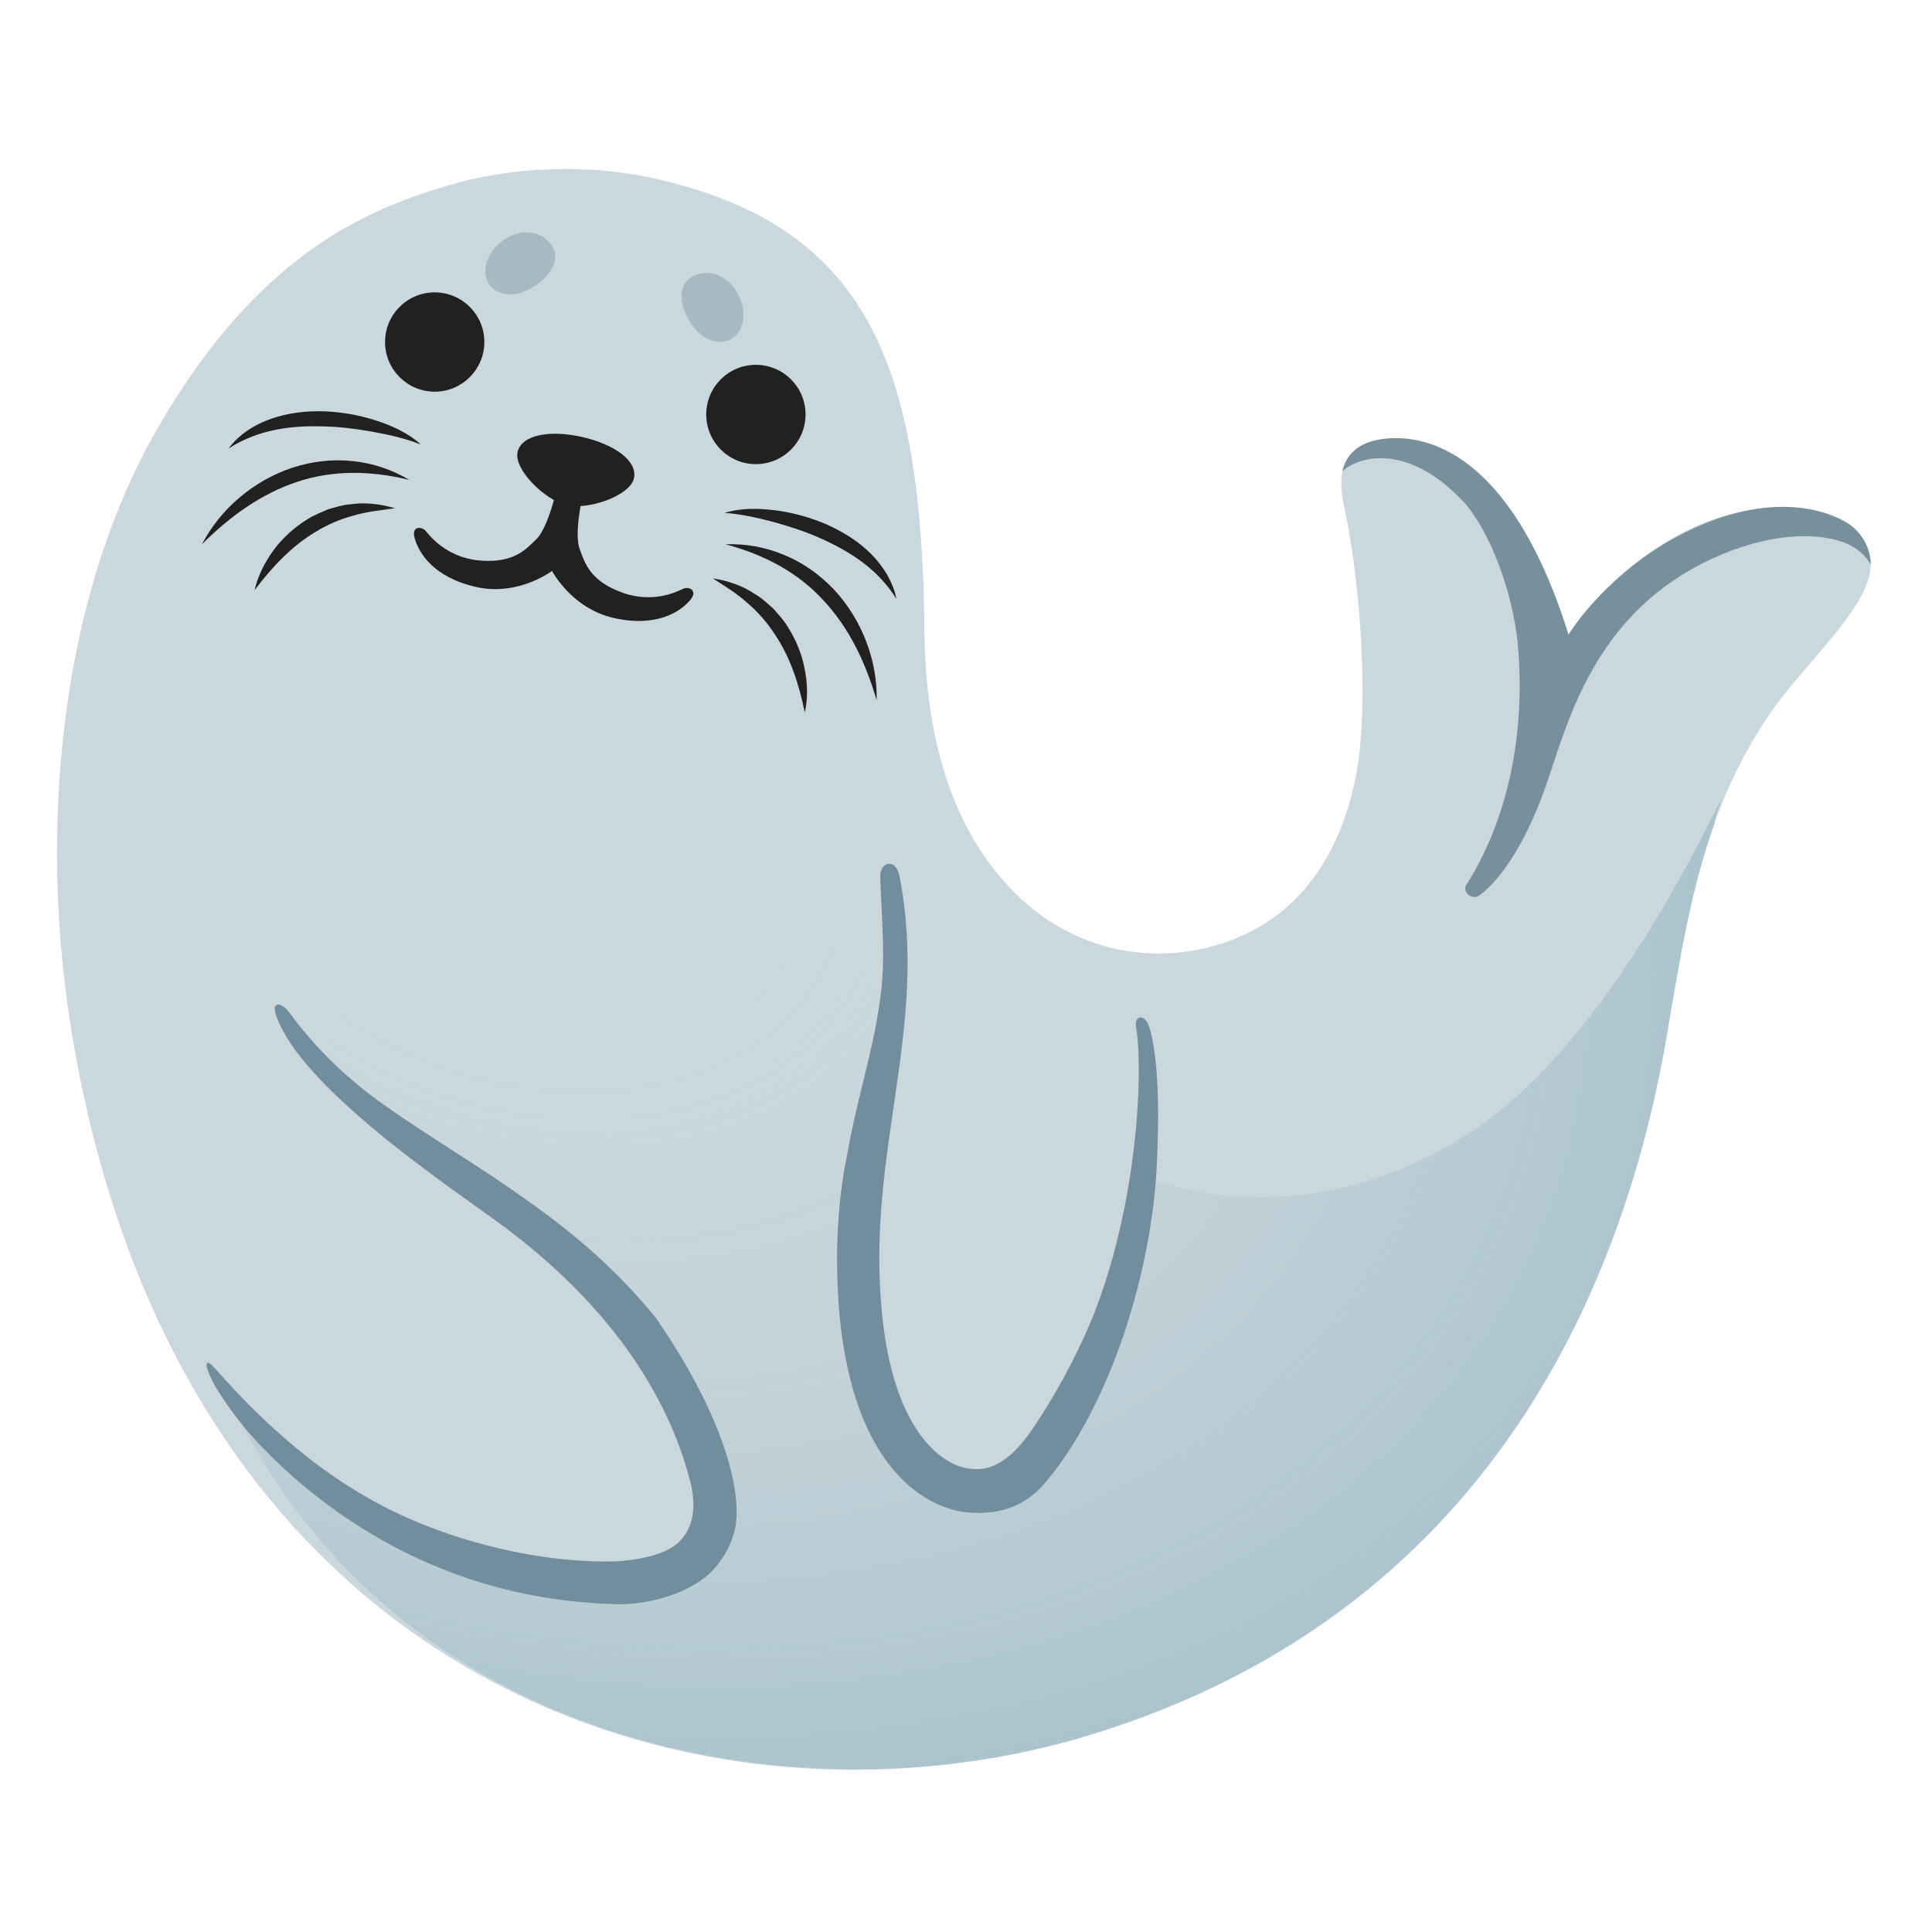
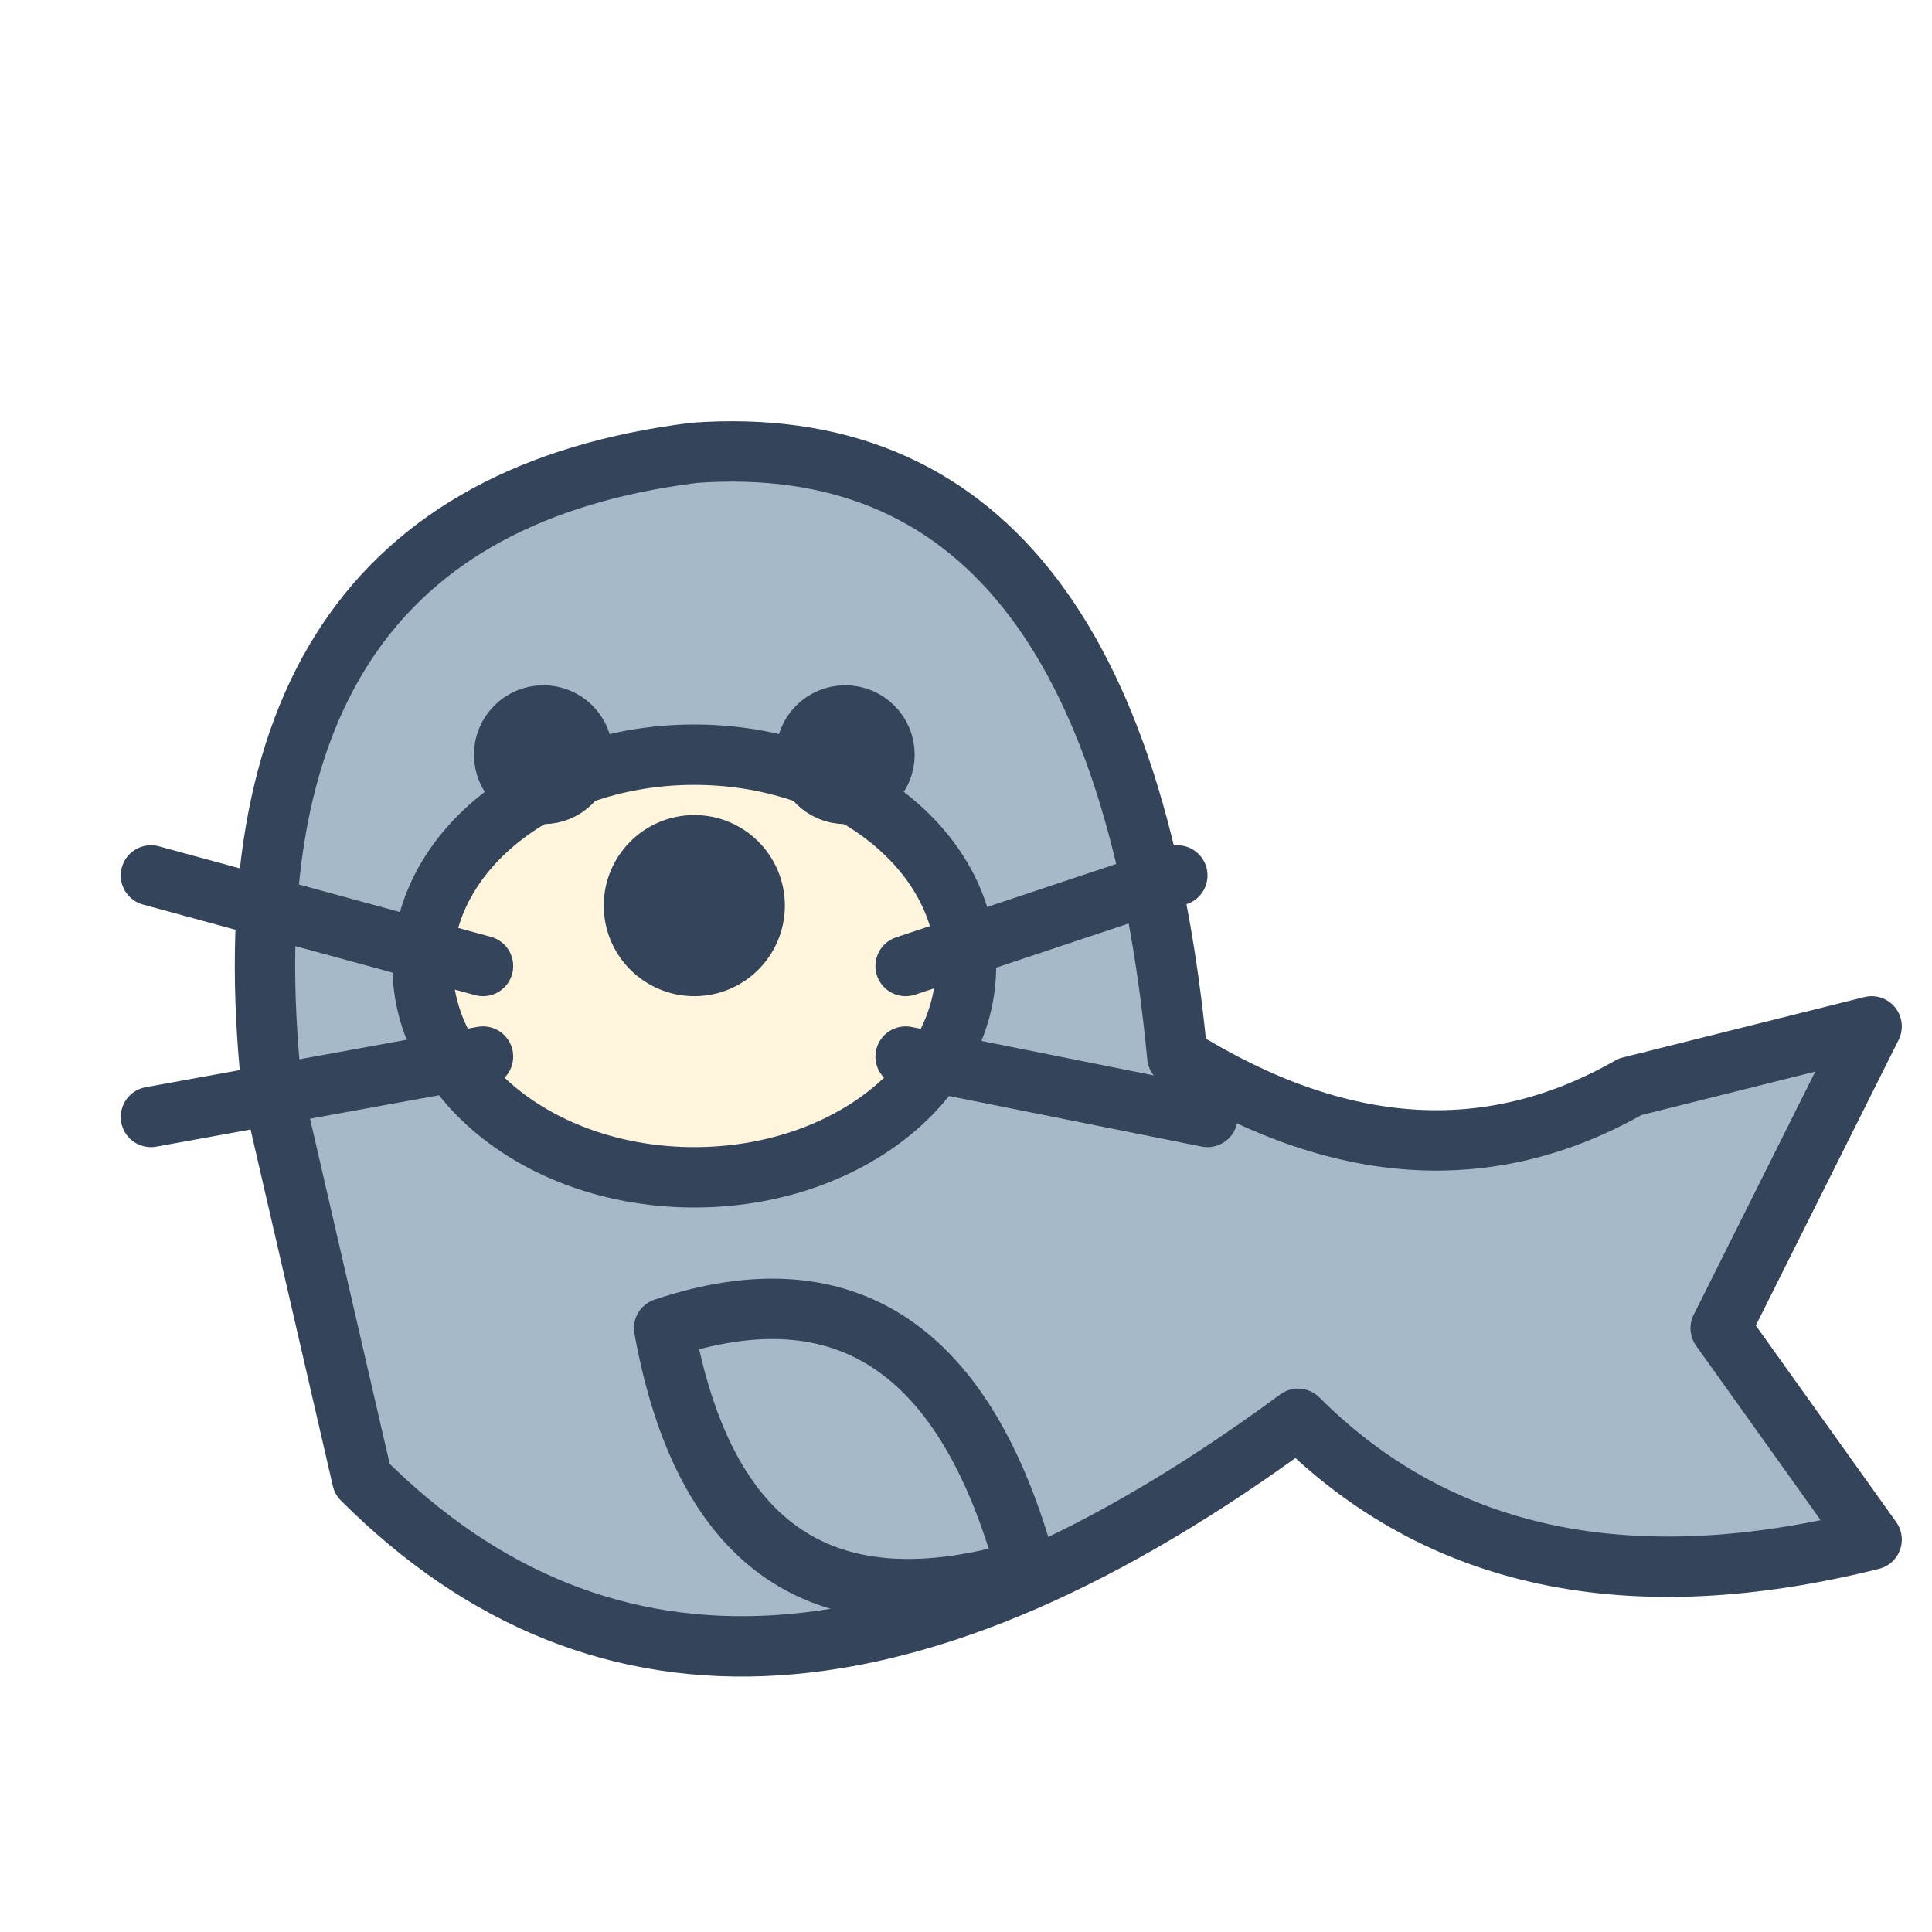
- <svg xmlns="http://www.w3.org/2000/svg" version="1.1" id="Layer_7" x="0px" y="0px" viewBox="0 0 128 128" style="enable-background:new 0 0 128 128;" xml:space="preserve">
-   <g>
-     <path style="fill:#CAD8DD;" d="M103.24,43.26c0.09-1.8-1.64-10.16-8.63-13.52c-1.86-0.9-6.69-1.38-5.59,3.66   c1.03,4.69,1.58,11.9,1.04,16.51c-0.54,4.55-2.62,9.92-8.01,12.19c-4.68,1.97-10.02,1.21-13.93-2.13   c-5.2-4.45-6.81-11.47-6.87-18.05c-0.17-17.75-3.71-26.95-17.99-30.12c-4.2-0.93-9.37-0.8-13.66,0.52   c-5.26,1.55-12.49,4.49-19.14,16.02c-6.68,11.57-7.84,27.11-5.72,40c7.16,43.53,42.02,54.32,67.34,46.64   c28.11-8.52,35.96-32.27,38.37-46.49c1.32-7.76,2.4-15.1,7.17-21.71c2.94-4.07,8.98-8.93,5.01-11.53   C114.83,30.15,105.24,38.84,103.24,43.26z" />
-     <g>
-       <circle style="fill:#212121;" cx="28.8" cy="22.66" r="3.29" />
-       <circle style="fill:#212121;" cx="50.08" cy="27.46" r="3.29" />
-     </g>
-     <g>
-       <path style="fill:#212121;" d="M42,31.69c-0.26,1.15-3,2.11-4.45,1.78c-1.45-0.33-3.52-2.37-3.26-3.52c0.26-1.15,2.15-1.48,4.27-1    C40.69,29.43,42.26,30.53,42,31.69z" />
-       <path style="fill:#212121;" d="M45.28,39c-0.31,0.14-1.94,1.02-4.03,0.27c-2.2-0.79-2.51-2.01-2.84-2.88    c-0.46-1.21,0.38-4.41,0.38-4.41l-0.85-0.23l-0.87-0.16c0,0-0.62,3.25-1.55,4.15c-0.67,0.64-1.47,1.61-3.8,1.39    c-2.21-0.22-3.31-1.71-3.53-1.97c-0.22-0.26-0.97-0.37-0.71,0.52c0.27,0.94,1.21,2.56,4.07,3.21c2.47,0.56,4.51-0.7,5.02-1.06    c0.31,0.54,1.61,2.55,4.08,3.11c2.86,0.65,4.41-0.42,5.05-1.15C46.31,39.08,45.59,38.85,45.28,39z" />
-     </g>
-     <g>
-       <g>
-         <g>
-           <path style="fill:#212121;" d="M15.15,29.71c0.68-0.93,1.72-1.59,2.83-1.97c1.11-0.39,2.3-0.52,3.46-0.49      c1.16,0.04,2.31,0.24,3.41,0.59c1.09,0.35,2.18,0.83,3.03,1.61c-1.06-0.42-2.14-0.65-3.22-0.85c-1.08-0.19-2.17-0.33-3.26-0.35      C19.24,28.18,17.08,28.47,15.15,29.71z" />
-         </g>
-         <g>
-           <path style="fill:#212121;" d="M13.38,36.06c1.21-2.33,3.4-4.21,5.98-5.07c1.29-0.42,2.67-0.59,4.01-0.44      c1.34,0.13,2.63,0.58,3.76,1.25c-2.55-0.63-5.1-0.67-7.46,0.13C17.31,32.71,15.23,34.21,13.38,36.06z" />
-         </g>
-         <g>
-           <path style="fill:#212121;" d="M16.87,39.1c0.21-0.96,0.68-1.86,1.27-2.67c0.6-0.81,1.36-1.49,2.23-2.03      c0.43-0.27,0.91-0.46,1.37-0.66c0.49-0.13,0.97-0.3,1.48-0.33c1-0.15,2.01-0.01,2.95,0.26c-0.98,0.14-1.91,0.23-2.79,0.5      c-0.89,0.24-1.72,0.6-2.49,1.08C19.32,36.19,18.04,37.54,16.87,39.1z" />
-         </g>
-       </g>
-       <g>
-         <g>
-           <path style="fill:#212121;" d="M59.39,39.68c-1.21-1.95-3.04-3.13-5.02-4.01c-0.99-0.45-2.03-0.78-3.09-1.08      c-1.07-0.28-2.14-0.53-3.27-0.61c1.1-0.34,2.29-0.31,3.43-0.16c1.14,0.15,2.27,0.47,3.34,0.93c1.06,0.48,2.08,1.1,2.91,1.93      C58.51,37.5,59.17,38.55,59.39,39.68z" />
-         </g>
-         <g>
-           <path style="fill:#212121;" d="M58.08,46.4c-0.73-2.51-1.83-4.82-3.54-6.64c-1.68-1.84-3.94-3.03-6.48-3.7      c1.31-0.05,2.66,0.18,3.9,0.71c1.25,0.51,2.38,1.32,3.31,2.31C57.12,41.08,58.14,43.77,58.08,46.4z" />
-         </g>
-         <g>
-           <path style="fill:#212121;" d="M53.32,47.21c-0.39-1.91-0.97-3.68-1.99-5.19c-0.49-0.76-1.09-1.45-1.79-2.05      c-0.68-0.63-1.48-1.11-2.31-1.65c0.96,0.15,1.94,0.46,2.77,1.03c0.45,0.24,0.81,0.61,1.2,0.94c0.34,0.38,0.69,0.75,0.96,1.19      c0.55,0.85,0.95,1.8,1.14,2.79C53.5,45.23,53.54,46.24,53.32,47.21z" />
-         </g>
-       </g>
-     </g>
-     <g>
-       <path style="fill:#A8BAC1;" d="M32.25,17.35c-0.16,0.49-0.13,1.06,0.16,1.48c0.36,0.53,1.07,0.75,1.7,0.66    c1.44-0.2,3.65-2.1,2.19-3.53C34.96,14.66,32.76,15.79,32.25,17.35z" />
-       <path style="fill:#A8BAC1;" d="M49.24,21.18c-0.07,0.51-0.34,1.01-0.78,1.27c-0.55,0.32-1.28,0.22-1.82-0.13    c-1.22-0.79-2.4-3.47-0.46-4.13C47.95,17.59,49.45,19.55,49.24,21.18z" />
-     </g>
-     <radialGradient id="SVGID_1_" cx="34.739" cy="55.447" r="137.247" gradientTransform="matrix(0.9434 0.3318 -0.2479 0.7049 15.715 4.8349)" gradientUnits="userSpaceOnUse">
-       <stop offset="0.087" style="stop-color:#CFD8DC;stop-opacity:0" />
-       <stop offset="0.959" style="stop-color:#6899AD" />
-     </radialGradient>
-     <path style="fill:url(#SVGID_1_);" d="M98.67,74.14c-4.57,3.46-20.06,12.28-37.69-6.09c-6.81-7.1-12.94-11.54-24.31-8.97   C22.94,62.19,20,70.34,17.64,76.91c-2.73,7.63-2.73,12.15-1.57,17.52c11.42,21.72,37.4,26.2,56.01,20.56   c28.11-8.52,35.96-32.27,38.37-46.49c0.81-4.78,1.54-9.41,3.09-13.8c0.13-0.61,0.31-1.2,0.54-1.77   C113.61,53.44,107.59,67.38,98.67,74.14z" />
-     <path style="fill:#78909C;" d="M111.15,35.53c-3.21,1.69-5.85,4.37-7.23,6.51C99.17,26.88,91.56,28.99,90.7,29.29   c-0.97,0.35-1.55,1-1.76,1.93c1-0.94,4.31-2.02,8.15,2.16c2,2.42,3.28,6.63,3.5,9.66c0.61,8.07-1.99,13.33-3.45,15.6   c-0.28,0.43,0.38,1.05,0.89,0.67c1.53-1.14,3.25-3.79,4.58-7.8c1.44-4.33,3.35-11.04,10.81-14.49c3.68-1.7,6.75-1.75,8.59-1.14   c1.4,0.47,1.93,1.51,1.93,1.51c0-1.08-0.61-2.2-1.65-2.8C121.64,34.21,117.72,32.05,111.15,35.53z" />
-     <path style="fill:#CAD8DD;" d="M58.08,56.22c2.91,11.84-1.18,15.31-1.26,26.46c-0.07,8.86,2.78,17.83,9.51,15.79   c5.03-1.52,12.49-21.04,8.83-30.88" />
-     <path style="fill:#728E9C;" d="M59.6,58.07c1.93,9.91-2.12,18.1-1.21,28.44c0.71,8.7,4.35,10.72,5.96,10.8   c1.74,0.23,3.1-1.2,4.14-2.76c1.19-1.78,2.65-4.25,3.91-7.3c2.93-7.35,3.35-16,2.89-19.07c-0.22-0.95,0.56-1.04,0.84-0.17   c0.29,0.9,0.84,3.45,0.48,9.79c-0.25,3.47-0.95,6.91-2.03,10.23c-0.53,1.66-2.14,6.13-4.79,9.53c-0.61,0.73-1.95,2.92-5.54,2.65   c-1.08-0.03-7.58-0.97-8.66-13.42c-0.13-1.77-0.39-5.97,0.58-10.51c0.6-3.46,1.69-6.68,2.12-9.97c0.42-2.68,0.12-5.41,0.03-8.19   C58.28,57.08,59.35,56.8,59.6,58.07z" />
-     <path style="fill:#CAD8DD;" d="M18.31,65.27c2.89,10.91,23.71,14.25,28.76,32.13c1.54,5.46-2.37,7.48-5.89,7.48   c-19.2,0-28.96-15.8-28.96-15.8" />
-     <path style="fill:#728E9C;" d="M19.17,67.08c1.78,2.45,3.99,4.53,6.45,6.25c3.03,2.12,6.27,4.01,9.35,6.23   c3.11,2.18,6.05,4.73,8.51,7.79c5.21,7.59,5.62,12.33,5.2,14.01c-0.28,1.18-0.98,2.32-1.91,3.1c-1.66,1.32-4.26,1.94-6.25,1.81   c-3.89-0.13-7.78-0.91-11.36-2.38c-3.6-1.44-6.89-3.55-9.76-6.06c-2-1.79-3.51-3.4-4.94-5.65c-0.77-1.22-1.21-2.65-0.13-1.43   c6.66,7.58,12.22,9.8,15.64,10.96c3.43,1.12,7,1.79,10.6,1.74c0.47,0,3.12-0.15,4.3-1.19c0.99-0.85,1.26-2.2,0.94-3.77   c-0.98-4.14-3.89-11.05-12.99-17.64C29.08,78.15,20,72,18.31,67.34C17.92,66.26,18.69,66.41,19.17,67.08z" />
+ <svg xmlns="http://www.w3.org/2000/svg" viewBox="0 0 64 64">
+   <g stroke="#34445B" stroke-width="2" stroke-linecap="round" stroke-linejoin="round">
+     <path d="M9 36Q7 17 23 15Q37 14 39 35Q47 40 54 36L62 34L57 44L62 51Q50 54 43 47Q24 61 12 49Z" fill="#A5B9C9" />
+     <ellipse cx="23" cy="32" rx="9" ry="7" fill="#FFF4DC" />
+     <circle cx="18" cy="25" r="1.3" fill="#34445B" />
+     <circle cx="28" cy="25" r="1.3" fill="#34445B" />
+     <circle cx="23" cy="30" r="2" fill="#34445B" />
+     <path d="M16 32L5 29M16 35L5 37M30 32L39 29M30 35L40 37M22 44Q31 41 34 52Q24 55 22 44Z" fill="none" />
  </g>
</svg>
